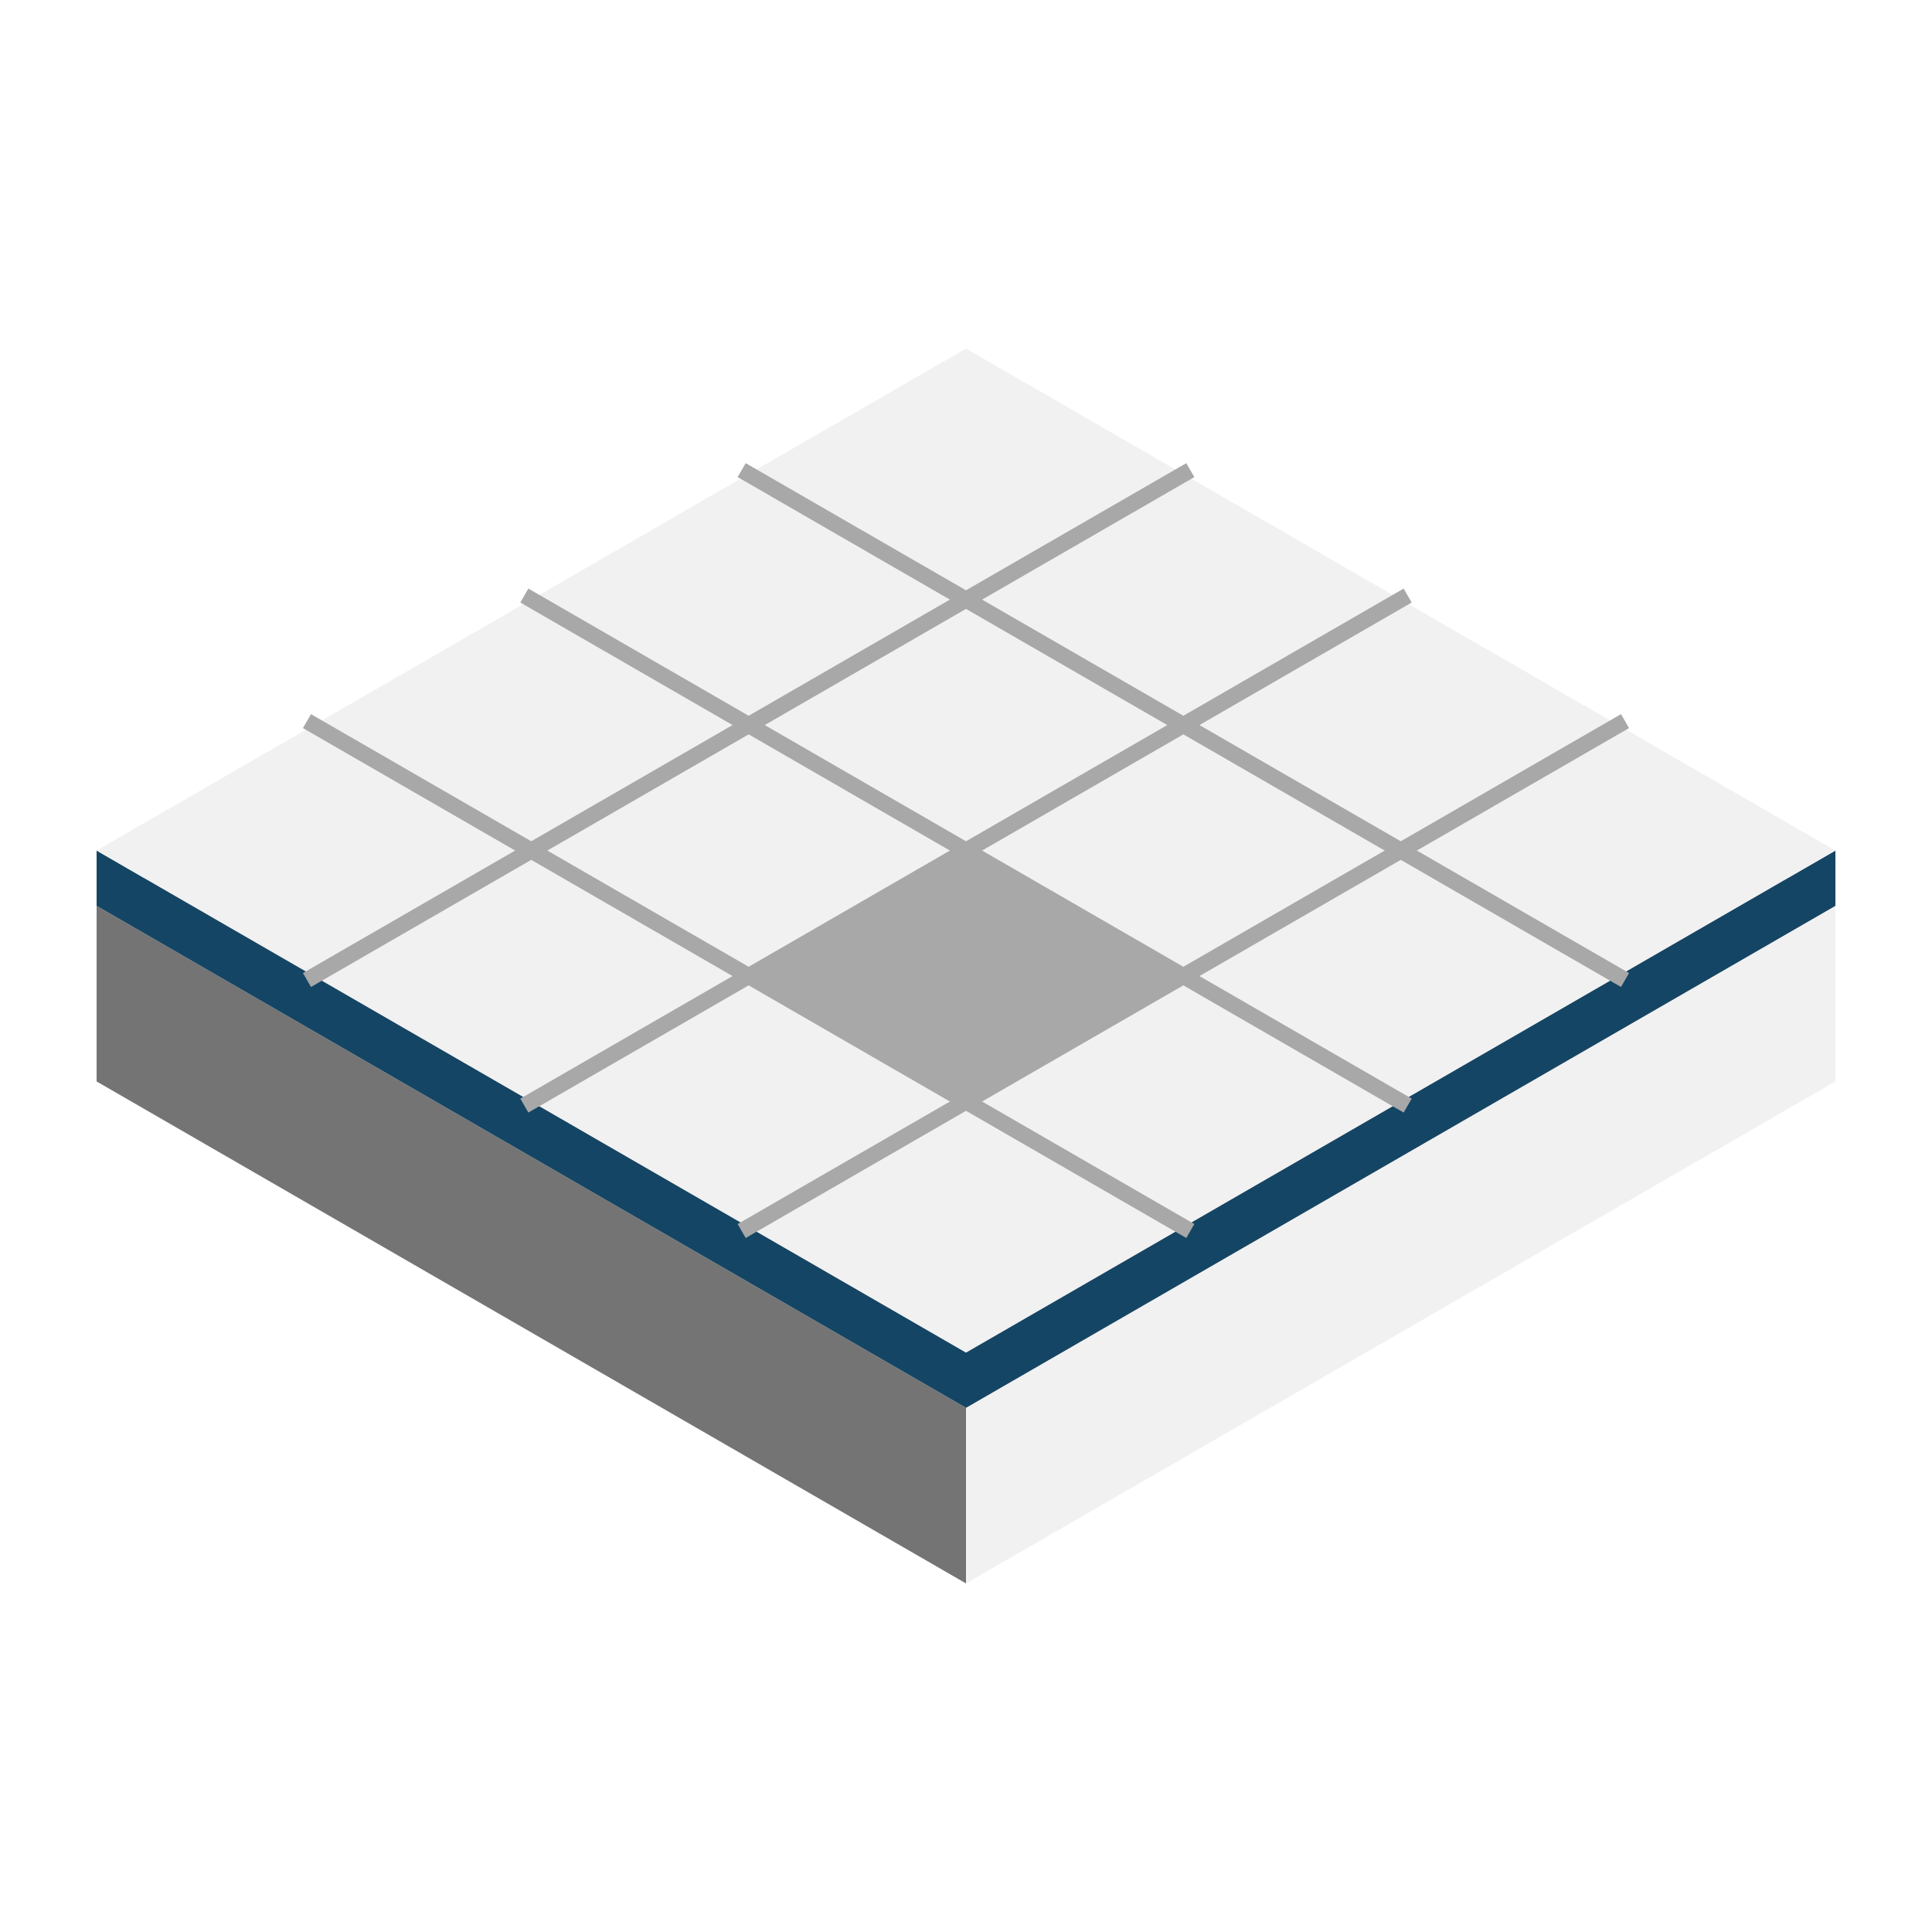
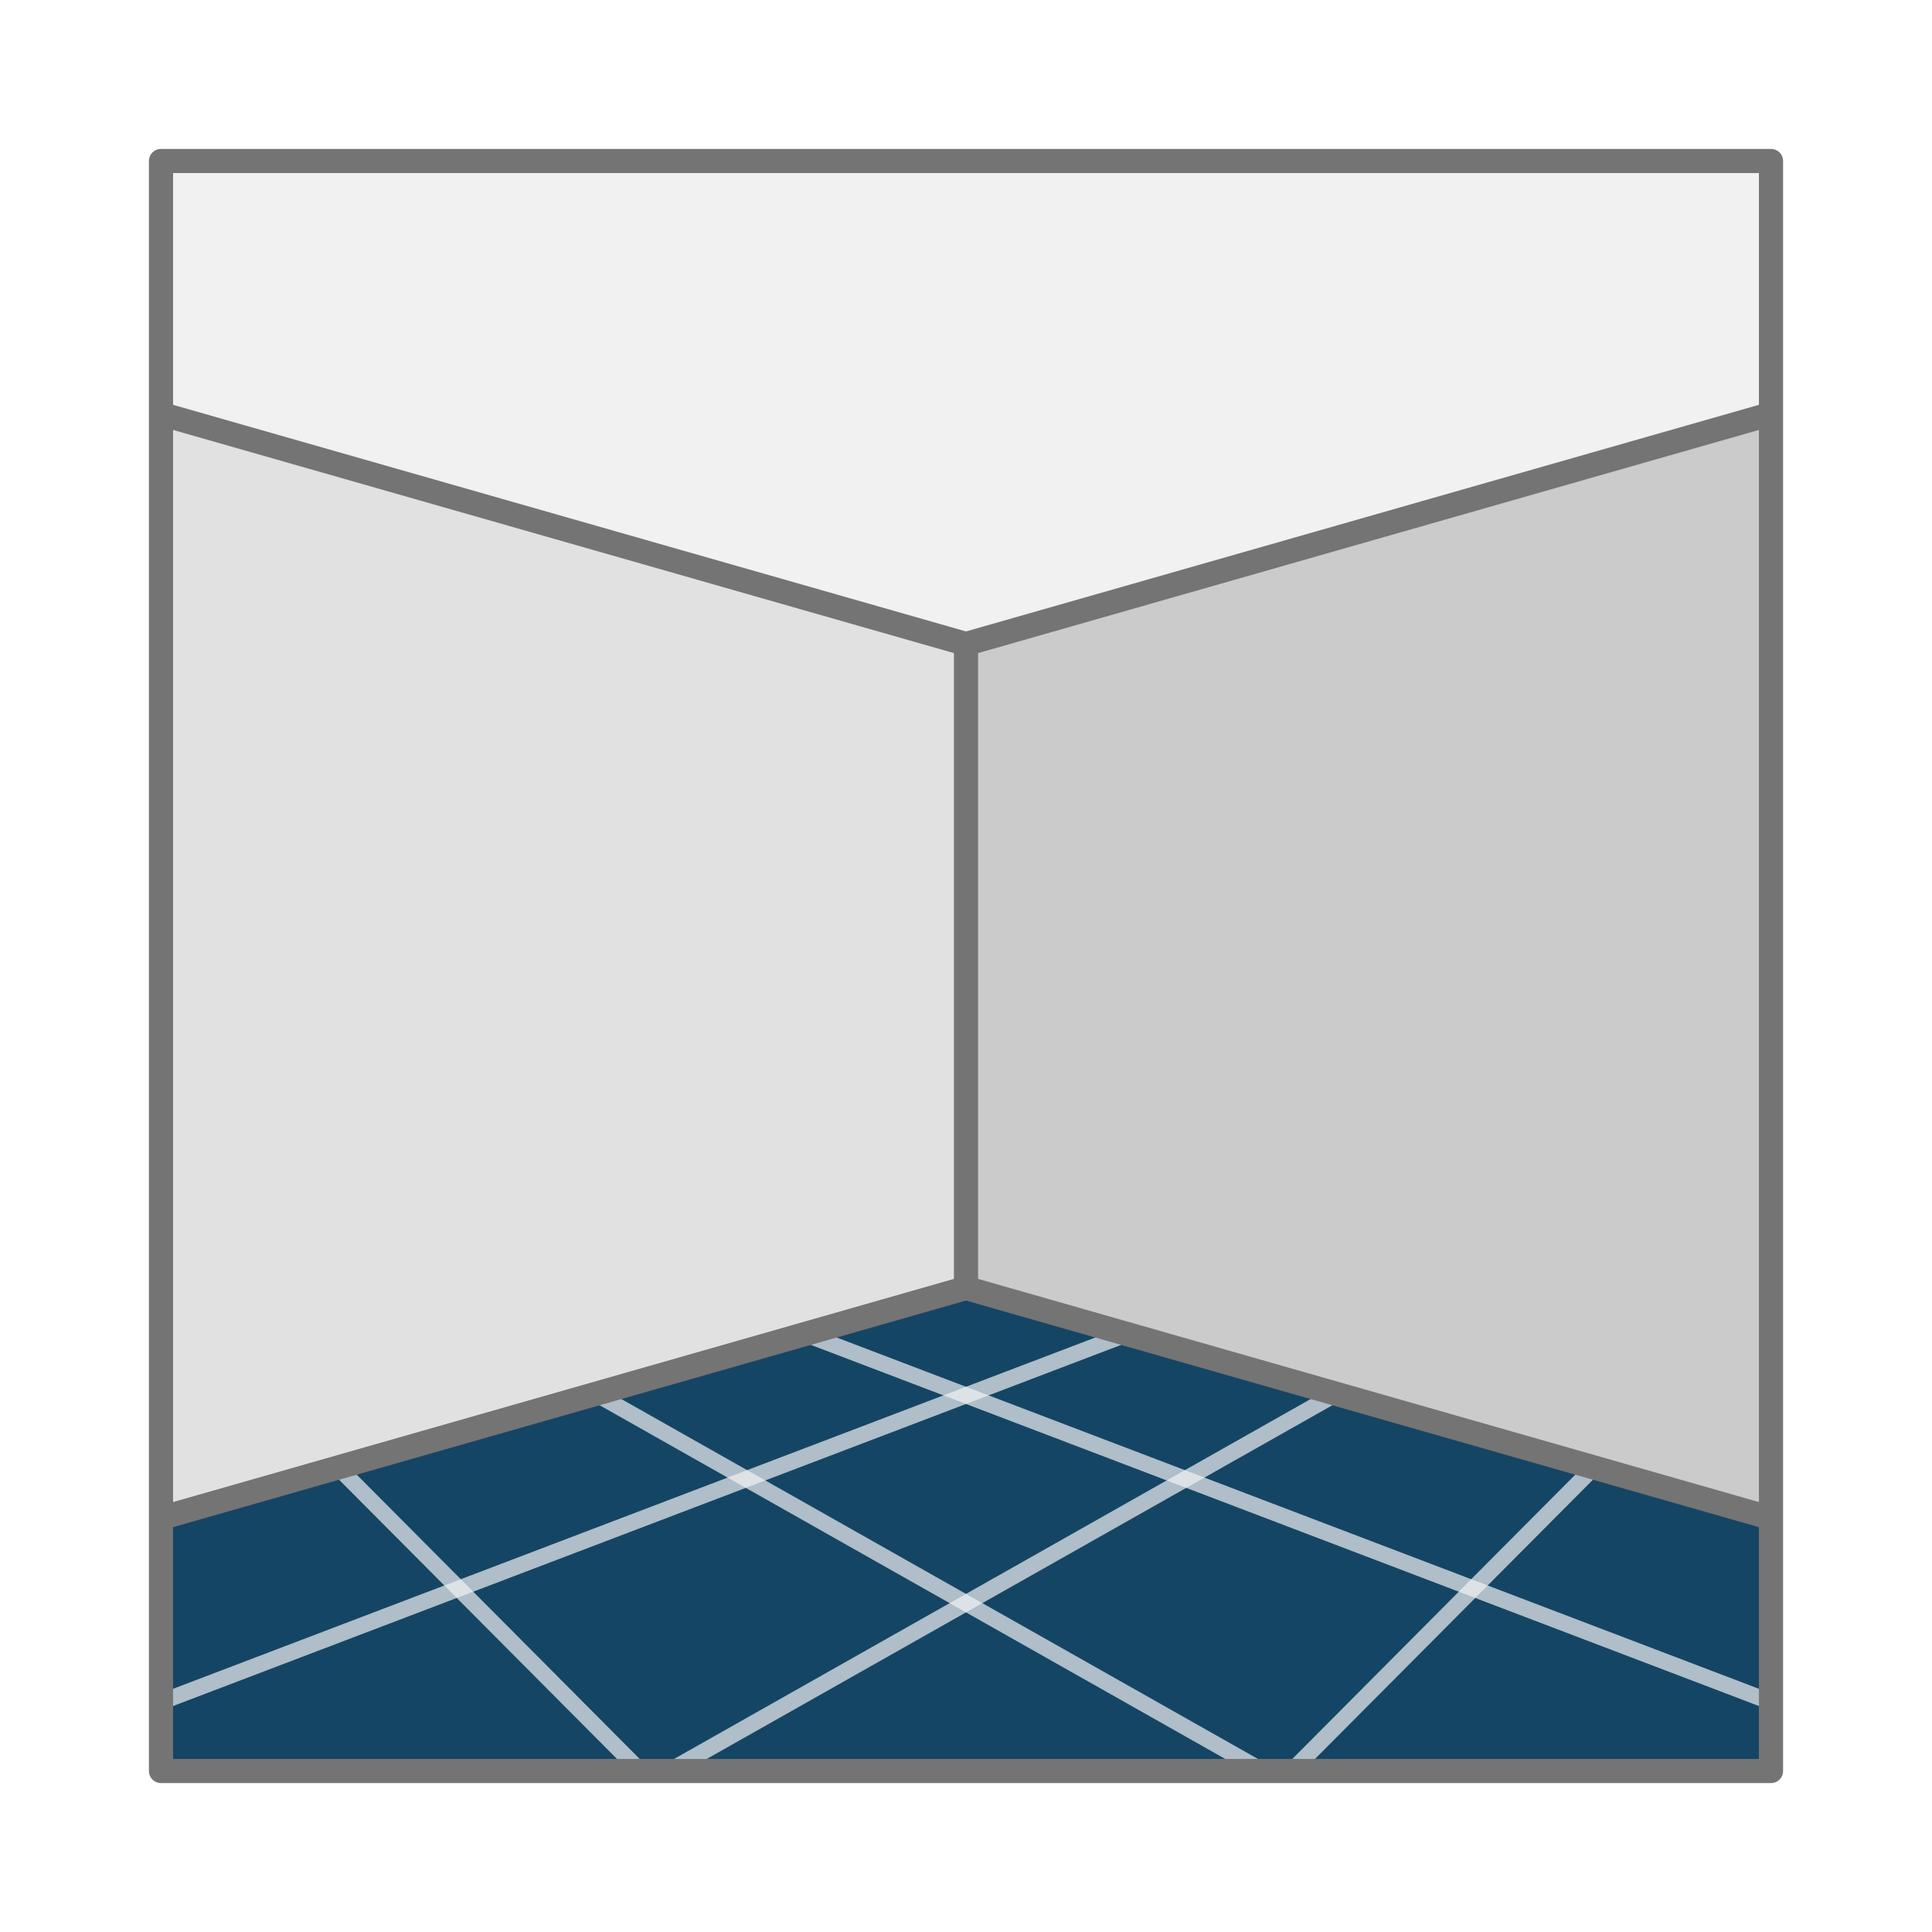
<svg xmlns="http://www.w3.org/2000/svg" width="120" height="120" viewBox="0 0 120 120" fill="none">
-   <polygon points="6.00,67.17 60.00,98.35 60.00,87.44 6.00,56.26" fill="#747474" />
-   <polygon points="114.00,67.17 60.00,98.35 60.00,87.44 114.00,56.26" fill="#F1F1F2" />
-   <polygon points="60.00,25.08 114.00,56.26 60.00,87.44 6.00,56.26" fill="#A8A8A8" />
-   <polygon points="6.00,56.26 60.00,87.44 60.00,84.01 6.00,52.83" fill="#154564" />
-   <polygon points="114.00,56.26 60.00,87.44 60.00,84.01 114.00,52.83" fill="#154564" />
-   <polygon points="60.00,21.65 114.00,52.83 60.00,84.01 6.00,52.83" fill="#F1F1F2" />
-   <line x1="73.50" y1="29.45" x2="19.50" y2="60.62" stroke="#A8A8A8" stroke-width="1" stroke-linecap="square" />
-   <line x1="46.50" y1="29.45" x2="100.50" y2="60.62" stroke="#A8A8A8" stroke-width="1" stroke-linecap="square" />
-   <line x1="87.00" y1="37.24" x2="33.00" y2="68.42" stroke="#A8A8A8" stroke-width="1" stroke-linecap="square" />
-   <line x1="33.00" y1="37.24" x2="87.00" y2="68.42" stroke="#A8A8A8" stroke-width="1" stroke-linecap="square" />
-   <line x1="100.50" y1="45.04" x2="46.50" y2="76.21" stroke="#A8A8A8" stroke-width="1" stroke-linecap="square" />
-   <line x1="19.50" y1="45.04" x2="73.50" y2="76.21" stroke="#A8A8A8" stroke-width="1" stroke-linecap="square" />
-   <polygon points="60.00,52.83 73.50,60.62 60.00,68.42 46.50,60.62" fill="#A8A8A8" />
+   <defs>
+     <clipPath id="c">
+       <polygon points="10.00,94.29 60.00,80.00 110.00,94.29 110.00,110.00 10.00,110.00" />
+     </clipPath>
+   </defs>
+   <polygon points="10.00,10.00 110.00,10.00 110.00,25.71 60.00,40.00 10.00,25.71" fill="#F1F1F2" />
+   <polygon points="10.00,94.29 60.00,80.00 110.00,94.29 110.00,110.00 10.00,110.00" fill="#154564" />
+   <polygon points="10.00,25.71 60.00,40.00 60.00,80.00 10.00,94.29" fill="#A8A8A8" fill-opacity="0.35" />
+   <polygon points="60.00,40.00 110.00,25.71 110.00,94.29 60.00,80.00" fill="#A8A8A8" fill-opacity="0.6" />
+   <g clip-path="url(#c)" stroke="#F1F1F2" stroke-width="1" stroke-opacity="0.7">
+     <line x1="70.00" y1="82.86" x2="-200.00" y2="185.71" />
+     <line x1="50.00" y1="82.86" x2="320.00" y2="185.71" />
+     <line x1="83.00" y1="86.57" x2="-200.00" y2="246.57" />
+     <line x1="37.00" y1="86.57" x2="320.00" y2="246.57" />
+     <line x1="99.00" y1="91.14" x2="-200.00" y2="391.52" />
+     <line x1="21.00" y1="91.14" x2="320.00" y2="391.52" />
+   </g>
+   <g stroke="#747474" stroke-width="1.5" stroke-linejoin="round">
+     <rect x="10" y="10" width="100" height="100" />
+     <polyline points="10.00,25.71 60.00,40.00 110.00,25.71" />
+     <polyline points="10.00,94.29 60.00,80.00 110.00,94.29" />
+     <line x1="60" y1="40" x2="60" y2="80" />
+   </g>
</svg>
